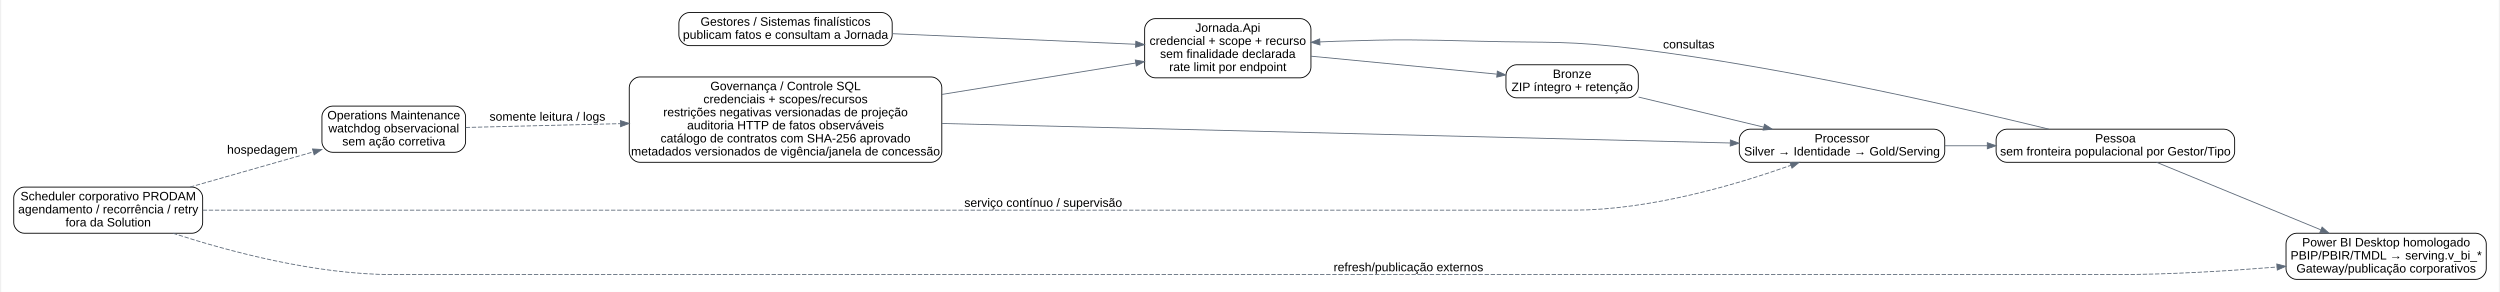
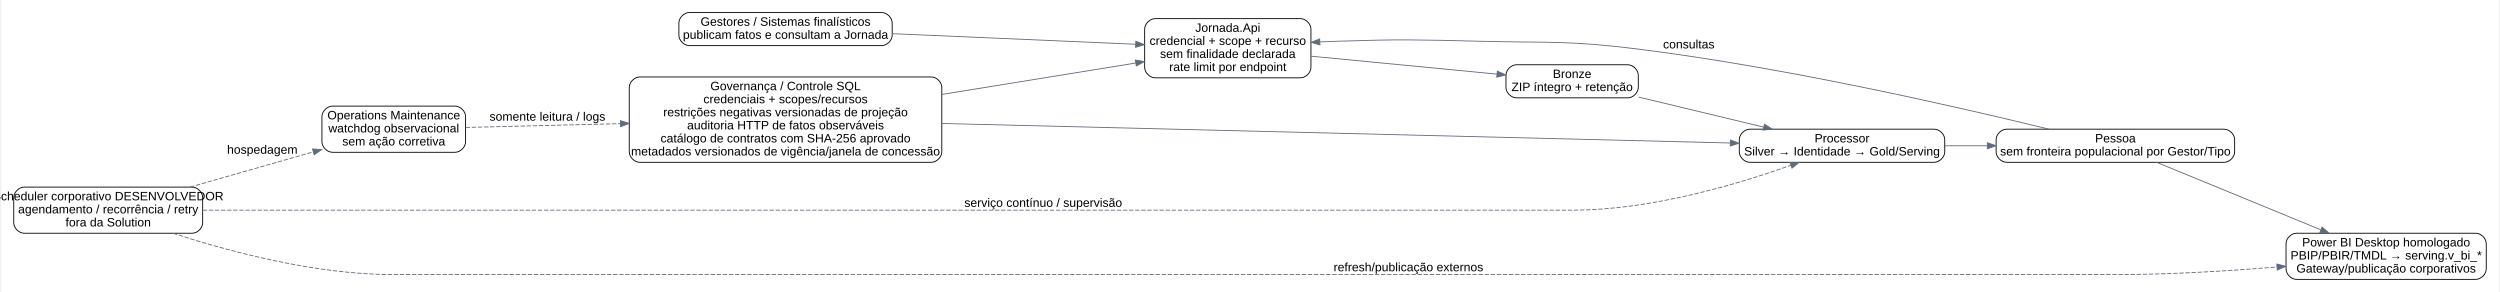
<svg xmlns="http://www.w3.org/2000/svg" width="2869pt" height="335pt" viewBox="0.00 0.00 2868.80 335.30">
  <g id="graph0" class="graph" transform="scale(1 1) rotate(0) translate(14.4 320.9)">
    <polygon fill="white" stroke="transparent" points="-14.4,14.4 -14.4,-320.9 2854.4,-320.9 2854.4,14.4 -14.4,14.4" />
    <g id="node1" class="node">
      <path fill="none" stroke="black" d="M997,-306.5C997,-306.5 776,-306.5 776,-306.5 770,-306.5 764,-300.5 764,-294.5 764,-294.5 764,-280.5 764,-280.5 764,-274.5 770,-268.5 776,-268.5 776,-268.5 997,-268.5 997,-268.5 1003,-268.5 1009,-274.5 1009,-280.5 1009,-280.5 1009,-294.5 1009,-294.5 1009,-300.5 1003,-306.5 997,-306.5" />
      <text text-anchor="middle" x="886.5" y="-291.3" font-family="Arial" font-size="14.00">Gestores / Sistemas finalísticos</text>
      <text text-anchor="middle" x="886.5" y="-276.3" font-family="Arial" font-size="14.00">publicam fatos e consultam a Jornada</text>
    </g>
    <g id="node2" class="node">
      <path fill="none" stroke="black" d="M1478,-299.5C1478,-299.5 1311,-299.5 1311,-299.5 1305,-299.5 1299,-293.5 1299,-287.5 1299,-287.5 1299,-243.5 1299,-243.5 1299,-237.5 1305,-231.5 1311,-231.5 1311,-231.5 1478,-231.5 1478,-231.5 1484,-231.5 1490,-237.5 1490,-243.5 1490,-243.5 1490,-287.5 1490,-287.5 1490,-293.5 1484,-299.5 1478,-299.5" />
      <text text-anchor="middle" x="1394.5" y="-284.3" font-family="Arial" font-size="14.00">Jornada.Api</text>
      <text text-anchor="middle" x="1394.5" y="-269.3" font-family="Arial" font-size="14.00">credencial + scope + recurso</text>
      <text text-anchor="middle" x="1394.5" y="-254.3" font-family="Arial" font-size="14.00">sem finalidade declarada</text>
      <text text-anchor="middle" x="1394.5" y="-239.3" font-family="Arial" font-size="14.00">rate limit por endpoint</text>
    </g>
    <g id="edge1" class="edge">
      <path fill="none" stroke="#5f6b7a" d="M1009.02,-282.22C1094.27,-278.51 1207.09,-273.6 1288.44,-270.07" />
      <polygon fill="#5f6b7a" stroke="#5f6b7a" points="1288.87,-273.55 1298.71,-269.62 1288.56,-266.56 1288.87,-273.55" />
    </g>
    <g id="node3" class="node">
      <path fill="none" stroke="black" d="M1854,-246.5C1854,-246.5 1726,-246.5 1726,-246.5 1720,-246.5 1714,-240.5 1714,-234.5 1714,-234.5 1714,-220.5 1714,-220.5 1714,-214.5 1720,-208.5 1726,-208.5 1726,-208.5 1854,-208.5 1854,-208.5 1860,-208.5 1866,-214.5 1866,-220.5 1866,-220.5 1866,-234.5 1866,-234.5 1866,-240.5 1860,-246.5 1854,-246.5" />
      <text text-anchor="middle" x="1790" y="-231.3" font-family="Arial" font-size="14.00">Bronze</text>
      <text text-anchor="middle" x="1790" y="-216.3" font-family="Arial" font-size="14.00">ZIP íntegro + retenção</text>
    </g>
    <g id="edge2" class="edge">
      <path fill="none" stroke="#5f6b7a" d="M1490,-256.37C1554.95,-250.1 1640.47,-241.84 1703.41,-235.77" />
      <polygon fill="#5f6b7a" stroke="#5f6b7a" points="1704.09,-239.22 1713.7,-234.77 1703.41,-232.25 1704.09,-239.22" />
    </g>
    <g id="node4" class="node">
      <path fill="none" stroke="black" d="M2206,-172.5C2206,-172.5 1994,-172.5 1994,-172.5 1988,-172.5 1982,-166.5 1982,-160.5 1982,-160.5 1982,-146.5 1982,-146.5 1982,-140.5 1988,-134.5 1994,-134.5 1994,-134.5 2206,-134.5 2206,-134.5 2212,-134.5 2218,-140.5 2218,-146.5 2218,-146.5 2218,-160.5 2218,-160.5 2218,-166.5 2212,-172.5 2206,-172.5" />
      <text text-anchor="middle" x="2100" y="-157.3" font-family="Arial" font-size="14.00">Processor</text>
      <text text-anchor="middle" x="2100" y="-142.3" font-family="Arial" font-size="14.00">Silver → Identidade → Gold/Serving</text>
    </g>
    <g id="edge3" class="edge">
      <path fill="none" stroke="#5f6b7a" d="M1866.35,-209.4C1909.73,-198.97 1964.51,-185.81 2010.01,-174.88" />
      <polygon fill="#5f6b7a" stroke="#5f6b7a" points="2010.96,-178.25 2019.86,-172.51 2009.32,-171.45 2010.96,-178.25" />
    </g>
    <g id="node5" class="node">
      <path fill="none" stroke="black" d="M2539,-172.5C2539,-172.5 2289,-172.5 2289,-172.5 2283,-172.5 2277,-166.5 2277,-160.5 2277,-160.5 2277,-146.5 2277,-146.5 2277,-140.5 2283,-134.5 2289,-134.5 2289,-134.5 2539,-134.5 2539,-134.5 2545,-134.5 2551,-140.5 2551,-146.5 2551,-146.5 2551,-160.5 2551,-160.5 2551,-166.5 2545,-172.5 2539,-172.5" />
      <text text-anchor="middle" x="2414" y="-157.3" font-family="Arial" font-size="14.00">Pessoa</text>
      <text text-anchor="middle" x="2414" y="-142.3" font-family="Arial" font-size="14.00">sem fronteira populacional por Gestor/Tipo</text>
    </g>
    <g id="edge4" class="edge">
      <path fill="none" stroke="#5f6b7a" d="M2218.06,-153.5C2233.96,-153.5 2250.43,-153.5 2266.76,-153.5" />
      <polygon fill="#5f6b7a" stroke="#5f6b7a" points="2266.9,-157 2276.9,-153.5 2266.9,-150 2266.9,-157" />
    </g>
    <g id="edge12" class="edge">
      <path fill="none" stroke="#5f6b7a" d="M2337.5,-172.58C2232.52,-198.25 2036.18,-243.13 1866,-264.5 1786.08,-274.54 1765.52,-271.5 1685,-273.5 1611.24,-275.33 1592.74,-275.89 1519,-273.5 1512.87,-273.3 1506.57,-273.05 1500.22,-272.75" />
      <polygon fill="#5f6b7a" stroke="#5f6b7a" points="1500.36,-269.26 1490.2,-272.26 1500.02,-276.25 1500.36,-269.26" />
      <text text-anchor="middle" x="1924" y="-265.3" font-family="Arial" font-size="14.00">consultas</text>
    </g>
    <g id="node9" class="node">
      <path fill="none" stroke="black" d="M2828,-53C2828,-53 2622,-53 2622,-53 2616,-53 2610,-47 2610,-41 2610,-41 2610,-12 2610,-12 2610,-6 2616,0 2622,0 2622,0 2828,0 2828,0 2834,0 2840,-6 2840,-12 2840,-12 2840,-41 2840,-41 2840,-47 2834,-53 2828,-53" />
      <text text-anchor="middle" x="2725" y="-37.8" font-family="Arial" font-size="14.00">Power BI Desktop homologado</text>
      <text text-anchor="middle" x="2725" y="-22.8" font-family="Arial" font-size="14.00">PBIP/PBIR/TMDL → serving.v_bi_*</text>
      <text text-anchor="middle" x="2725" y="-7.8" font-family="Arial" font-size="14.00">Gateway/publicação corporativos</text>
    </g>
    <g id="edge5" class="edge">
      <path fill="none" stroke="#5f6b7a" d="M2461.26,-134.49C2511.1,-114 2591.13,-81.11 2649.79,-57" />
      <polygon fill="#5f6b7a" stroke="#5f6b7a" points="2651.46,-60.1 2659.38,-53.06 2648.8,-53.62 2651.46,-60.1" />
    </g>
    <g id="node6" class="node">
      <path fill="none" stroke="black" d="M1054,-232.5C1054,-232.5 719,-232.5 719,-232.5 713,-232.5 707,-226.5 707,-220.5 707,-220.5 707,-146.5 707,-146.5 707,-140.5 713,-134.5 719,-134.5 719,-134.5 1054,-134.5 1054,-134.5 1060,-134.5 1066,-140.5 1066,-146.5 1066,-146.5 1066,-220.5 1066,-220.5 1066,-226.5 1060,-232.5 1054,-232.5" />
      <text text-anchor="middle" x="886.5" y="-217.3" font-family="Arial" font-size="14.00">Governança / Controle SQL</text>
      <text text-anchor="middle" x="886.5" y="-202.3" font-family="Arial" font-size="14.00">credenciais + scopes/recursos</text>
      <text text-anchor="middle" x="886.5" y="-187.3" font-family="Arial" font-size="14.00">restrições negativas versionadas de projeção</text>
      <text text-anchor="middle" x="886.5" y="-172.3" font-family="Arial" font-size="14.00">auditoria HTTP de fatos observáveis</text>
      <text text-anchor="middle" x="886.5" y="-157.3" font-family="Arial" font-size="14.00">catálogo de contratos com SHA-256 aprovado</text>
      <text text-anchor="middle" x="886.5" y="-142.3" font-family="Arial" font-size="14.00">metadados versionados de vigência/janela de concessão</text>
    </g>
    <g id="edge9" class="edge">
      <path fill="none" stroke="#5f6b7a" d="M1066.25,-212.47C1140.63,-224.52 1224.4,-238.1 1288.57,-248.49" />
      <polygon fill="#5f6b7a" stroke="#5f6b7a" points="1288.26,-251.99 1298.69,-250.14 1289.38,-245.08 1288.26,-251.99" />
    </g>
    <g id="edge10" class="edge">
      <path fill="none" stroke="#5f6b7a" d="M1066.26,-179.07C1313.77,-172.94 1754.77,-162.02 1971.55,-156.66" />
      <polygon fill="#5f6b7a" stroke="#5f6b7a" points="1971.79,-160.15 1981.7,-156.4 1971.62,-153.15 1971.79,-160.15" />
    </g>
    <g id="node7" class="node">
      <path fill="none" stroke="black" d="M507,-199C507,-199 366,-199 366,-199 360,-199 354,-193 354,-187 354,-187 354,-158 354,-158 354,-152 360,-146 366,-146 366,-146 507,-146 507,-146 513,-146 519,-152 519,-158 519,-158 519,-187 519,-187 519,-193 513,-199 507,-199" />
      <text text-anchor="middle" x="436.5" y="-183.8" font-family="Arial" font-size="14.00">Operations Maintenance</text>
      <text text-anchor="middle" x="436.5" y="-168.8" font-family="Arial" font-size="14.00">watchdog observacional</text>
      <text text-anchor="middle" x="436.5" y="-153.8" font-family="Arial" font-size="14.00">sem ação corretiva</text>
    </g>
    <g id="edge11" class="edge">
      <path fill="none" stroke="#5f6b7a" stroke-dasharray="5,2" d="M519.15,-174.5C568.88,-175.73 634.58,-177.34 696.61,-178.86" />
      <polygon fill="#5f6b7a" stroke="#5f6b7a" points="696.85,-182.37 706.93,-179.12 697.02,-175.37 696.85,-182.37" />
      <text text-anchor="middle" x="613" y="-182.3" font-family="Arial" font-size="14.00">somente leitura / logs</text>
    </g>
    <g id="node8" class="node">
      <path fill="none" stroke="black" d="M205,-106C205,-106 12,-106 12,-106 6,-106 0,-100 0,-94 0,-94 0,-65 0,-65 0,-59 6,-53 12,-53 12,-53 205,-53 205,-53 211,-53 217,-59 217,-65 217,-65 217,-94 217,-94 217,-100 211,-106 205,-106" />
-       <text text-anchor="middle" x="108.5" y="-90.8" font-family="Arial" font-size="14.00">Scheduler corporativo PRODAM</text>
+       <text text-anchor="middle" x="108.5" y="-90.8" font-family="Arial" font-size="14.00">Scheduler corporativo DESENVOLVEDOR</text>
      <text text-anchor="middle" x="108.5" y="-75.8" font-family="Arial" font-size="14.00">agendamento / recorrência / retry</text>
      <text text-anchor="middle" x="108.5" y="-60.8" font-family="Arial" font-size="14.00">fora da Solution</text>
    </g>
    <g id="edge6" class="edge">
      <path fill="none" stroke="#5f6b7a" stroke-dasharray="5,2" d="M217.05,-79.5C280.6,-79.5 362.63,-79.5 435.5,-79.5 435.5,-79.5 435.5,-79.5 1791,-79.5 1880.26,-79.5 1980.15,-109.25 2041.31,-131.02" />
      <polygon fill="#5f6b7a" stroke="#5f6b7a" points="2040.19,-134.34 2050.78,-134.44 2042.57,-127.76 2040.19,-134.34" />
      <text text-anchor="middle" x="1182.5" y="-83.3" font-family="Arial" font-size="14.00">serviço contínuo / supervisão</text>
    </g>
    <g id="edge7" class="edge">
      <path fill="none" stroke="#5f6b7a" stroke-dasharray="5,2" d="M202.48,-106.03C246.84,-118.68 299.73,-133.77 343.9,-146.37" />
      <polygon fill="#5f6b7a" stroke="#5f6b7a" points="343.19,-149.81 353.77,-149.18 345.11,-143.07 343.19,-149.81" />
      <text text-anchor="middle" x="285.5" y="-144.3" font-family="Arial" font-size="14.00">hospedagem</text>
    </g>
    <g id="edge8" class="edge">
      <path fill="none" stroke="#5f6b7a" stroke-dasharray="5,2" d="M182.87,-52.99C248.25,-31.76 346.99,-5.5 435.5,-5.5 435.5,-5.5 435.5,-5.5 2415,-5.5 2475.87,-5.5 2543.33,-9.61 2599.65,-14.19" />
      <polygon fill="#5f6b7a" stroke="#5f6b7a" points="2599.41,-17.68 2609.67,-15.02 2599.99,-10.7 2599.41,-17.68" />
      <text text-anchor="middle" x="1602" y="-9.3" font-family="Arial" font-size="14.00">refresh/publicação externos</text>
    </g>
  </g>
</svg>
